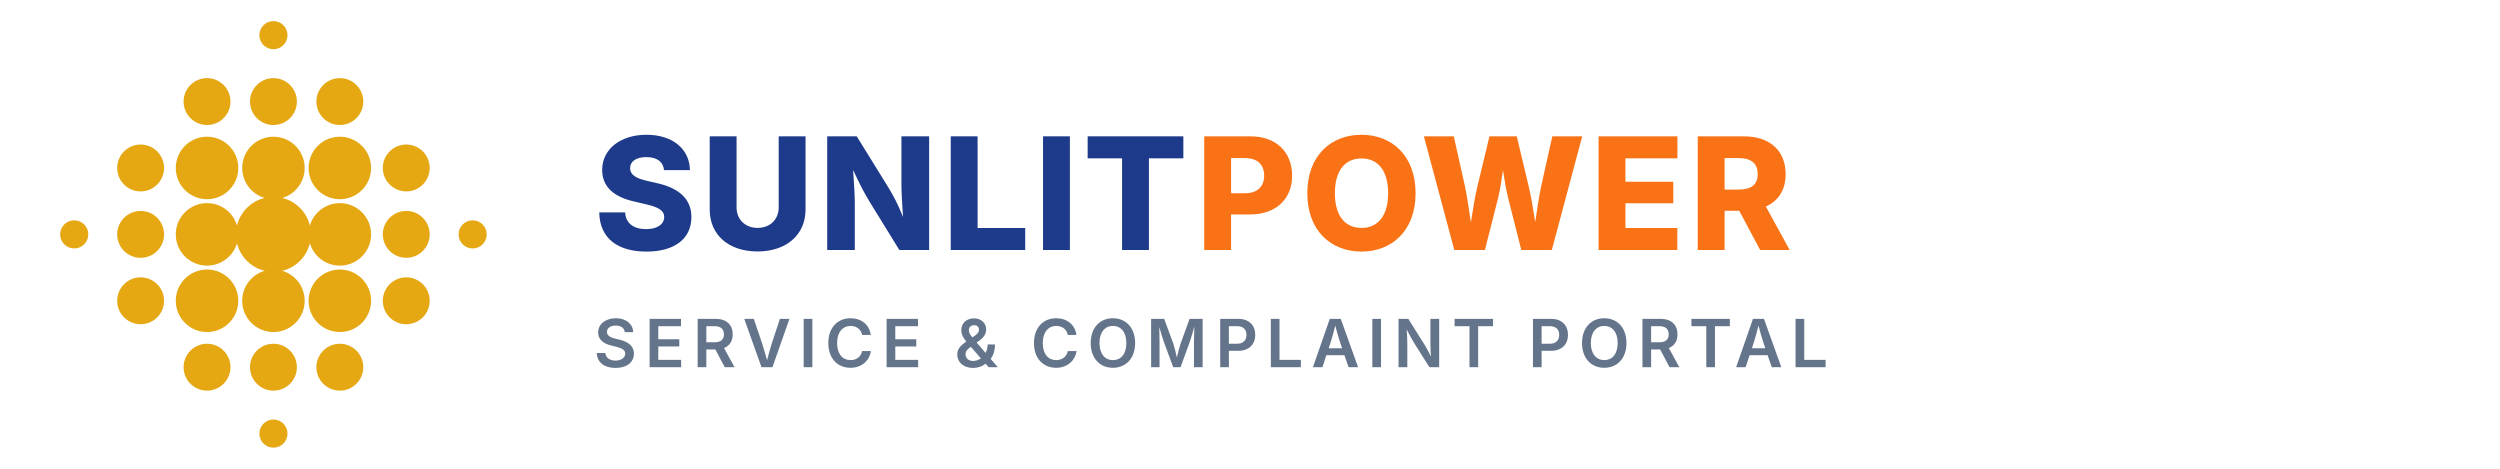
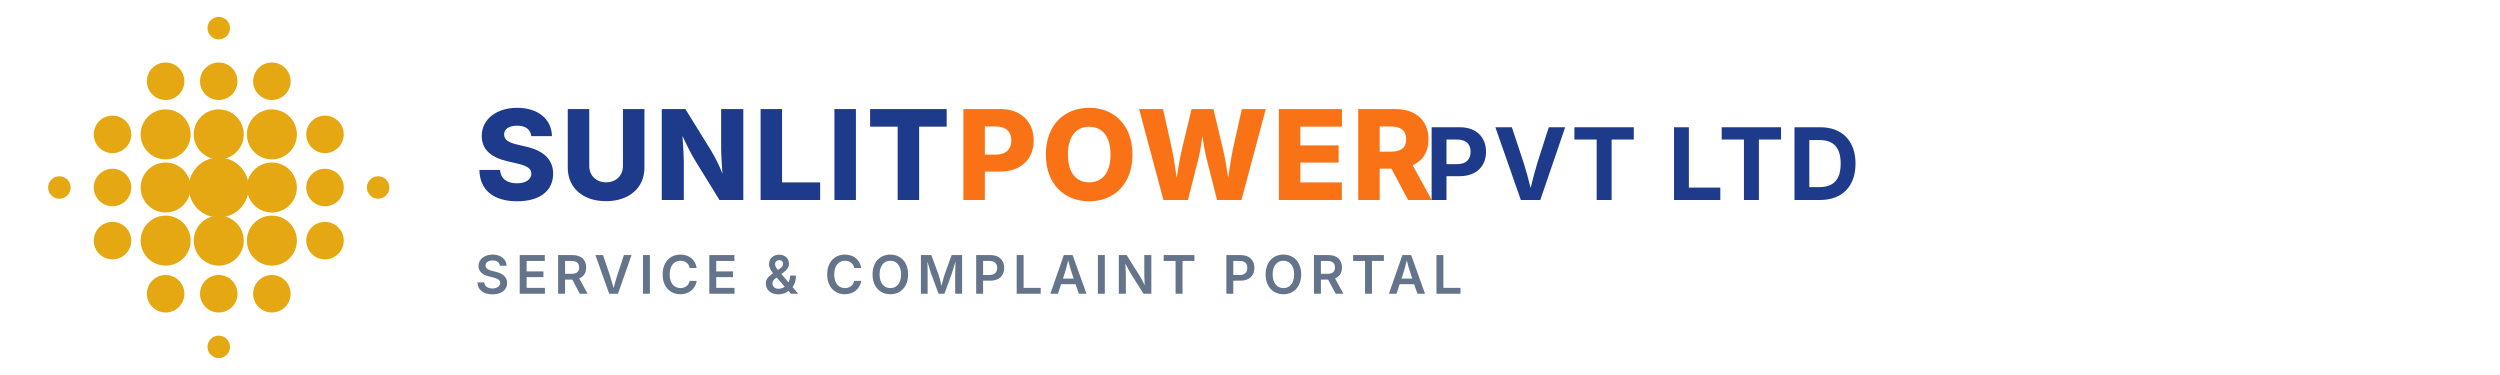
- <svg xmlns="http://www.w3.org/2000/svg" viewBox="0 0 320 60" width="320" height="60">
+ <svg xmlns="http://www.w3.org/2000/svg" viewBox="0 0 400 60" width="400" height="60">
  <g fill="#e5a712">
    <circle cx="35" cy="30" r="4.8" />
    <circle cx="35" cy="21.5" r="4.0" />
    <circle cx="35" cy="38.5" r="4.0" />
    <circle cx="43.5" cy="30" r="4.0" />
    <circle cx="26.5" cy="30" r="4.0" />
    <circle cx="43.5" cy="21.5" r="4.0" />
    <circle cx="26.5" cy="21.5" r="4.0" />
    <circle cx="43.5" cy="38.5" r="4.0" />
    <circle cx="26.5" cy="38.5" r="4.0" />
    <circle cx="35" cy="13" r="3.0" />
    <circle cx="35" cy="47" r="3.0" />
    <circle cx="52" cy="30" r="3.0" />
    <circle cx="18" cy="30" r="3.0" />
    <circle cx="52" cy="21.5" r="3.0" />
    <circle cx="18" cy="21.5" r="3.0" />
    <circle cx="52" cy="38.5" r="3.0" />
    <circle cx="18" cy="38.5" r="3.0" />
    <circle cx="43.5" cy="13" r="3.0" />
    <circle cx="26.5" cy="13" r="3.0" />
    <circle cx="43.5" cy="47" r="3.0" />
    <circle cx="26.5" cy="47" r="3.0" />
    <circle cx="35" cy="4.5" r="1.8" />
    <circle cx="35" cy="55.5" r="1.8" />
    <circle cx="60.5" cy="30" r="1.8" />
    <circle cx="9.5" cy="30" r="1.8" />
  </g>
  <text x="76" y="32" font-family="'Inter', sans-serif" font-weight="800" font-size="20" fill="#1E3A8A" letter-spacing="0.5">SUNLIT</text>
  <text x="153" y="32" font-family="'Inter', sans-serif" font-weight="800" font-size="20" fill="#F97316" letter-spacing="0.5">POWER</text>
+   <text x="228" y="32" font-family="'Inter', sans-serif" font-weight="700" font-size="16" fill="#1E3A8A" letter-spacing="0.5">PVT LTD</text>
  <text x="76" y="47" font-family="'Inter', sans-serif" font-weight="600" font-size="8.5" fill="#64748B" letter-spacing="1">SERVICE &amp; COMPLAINT PORTAL</text>
</svg>
